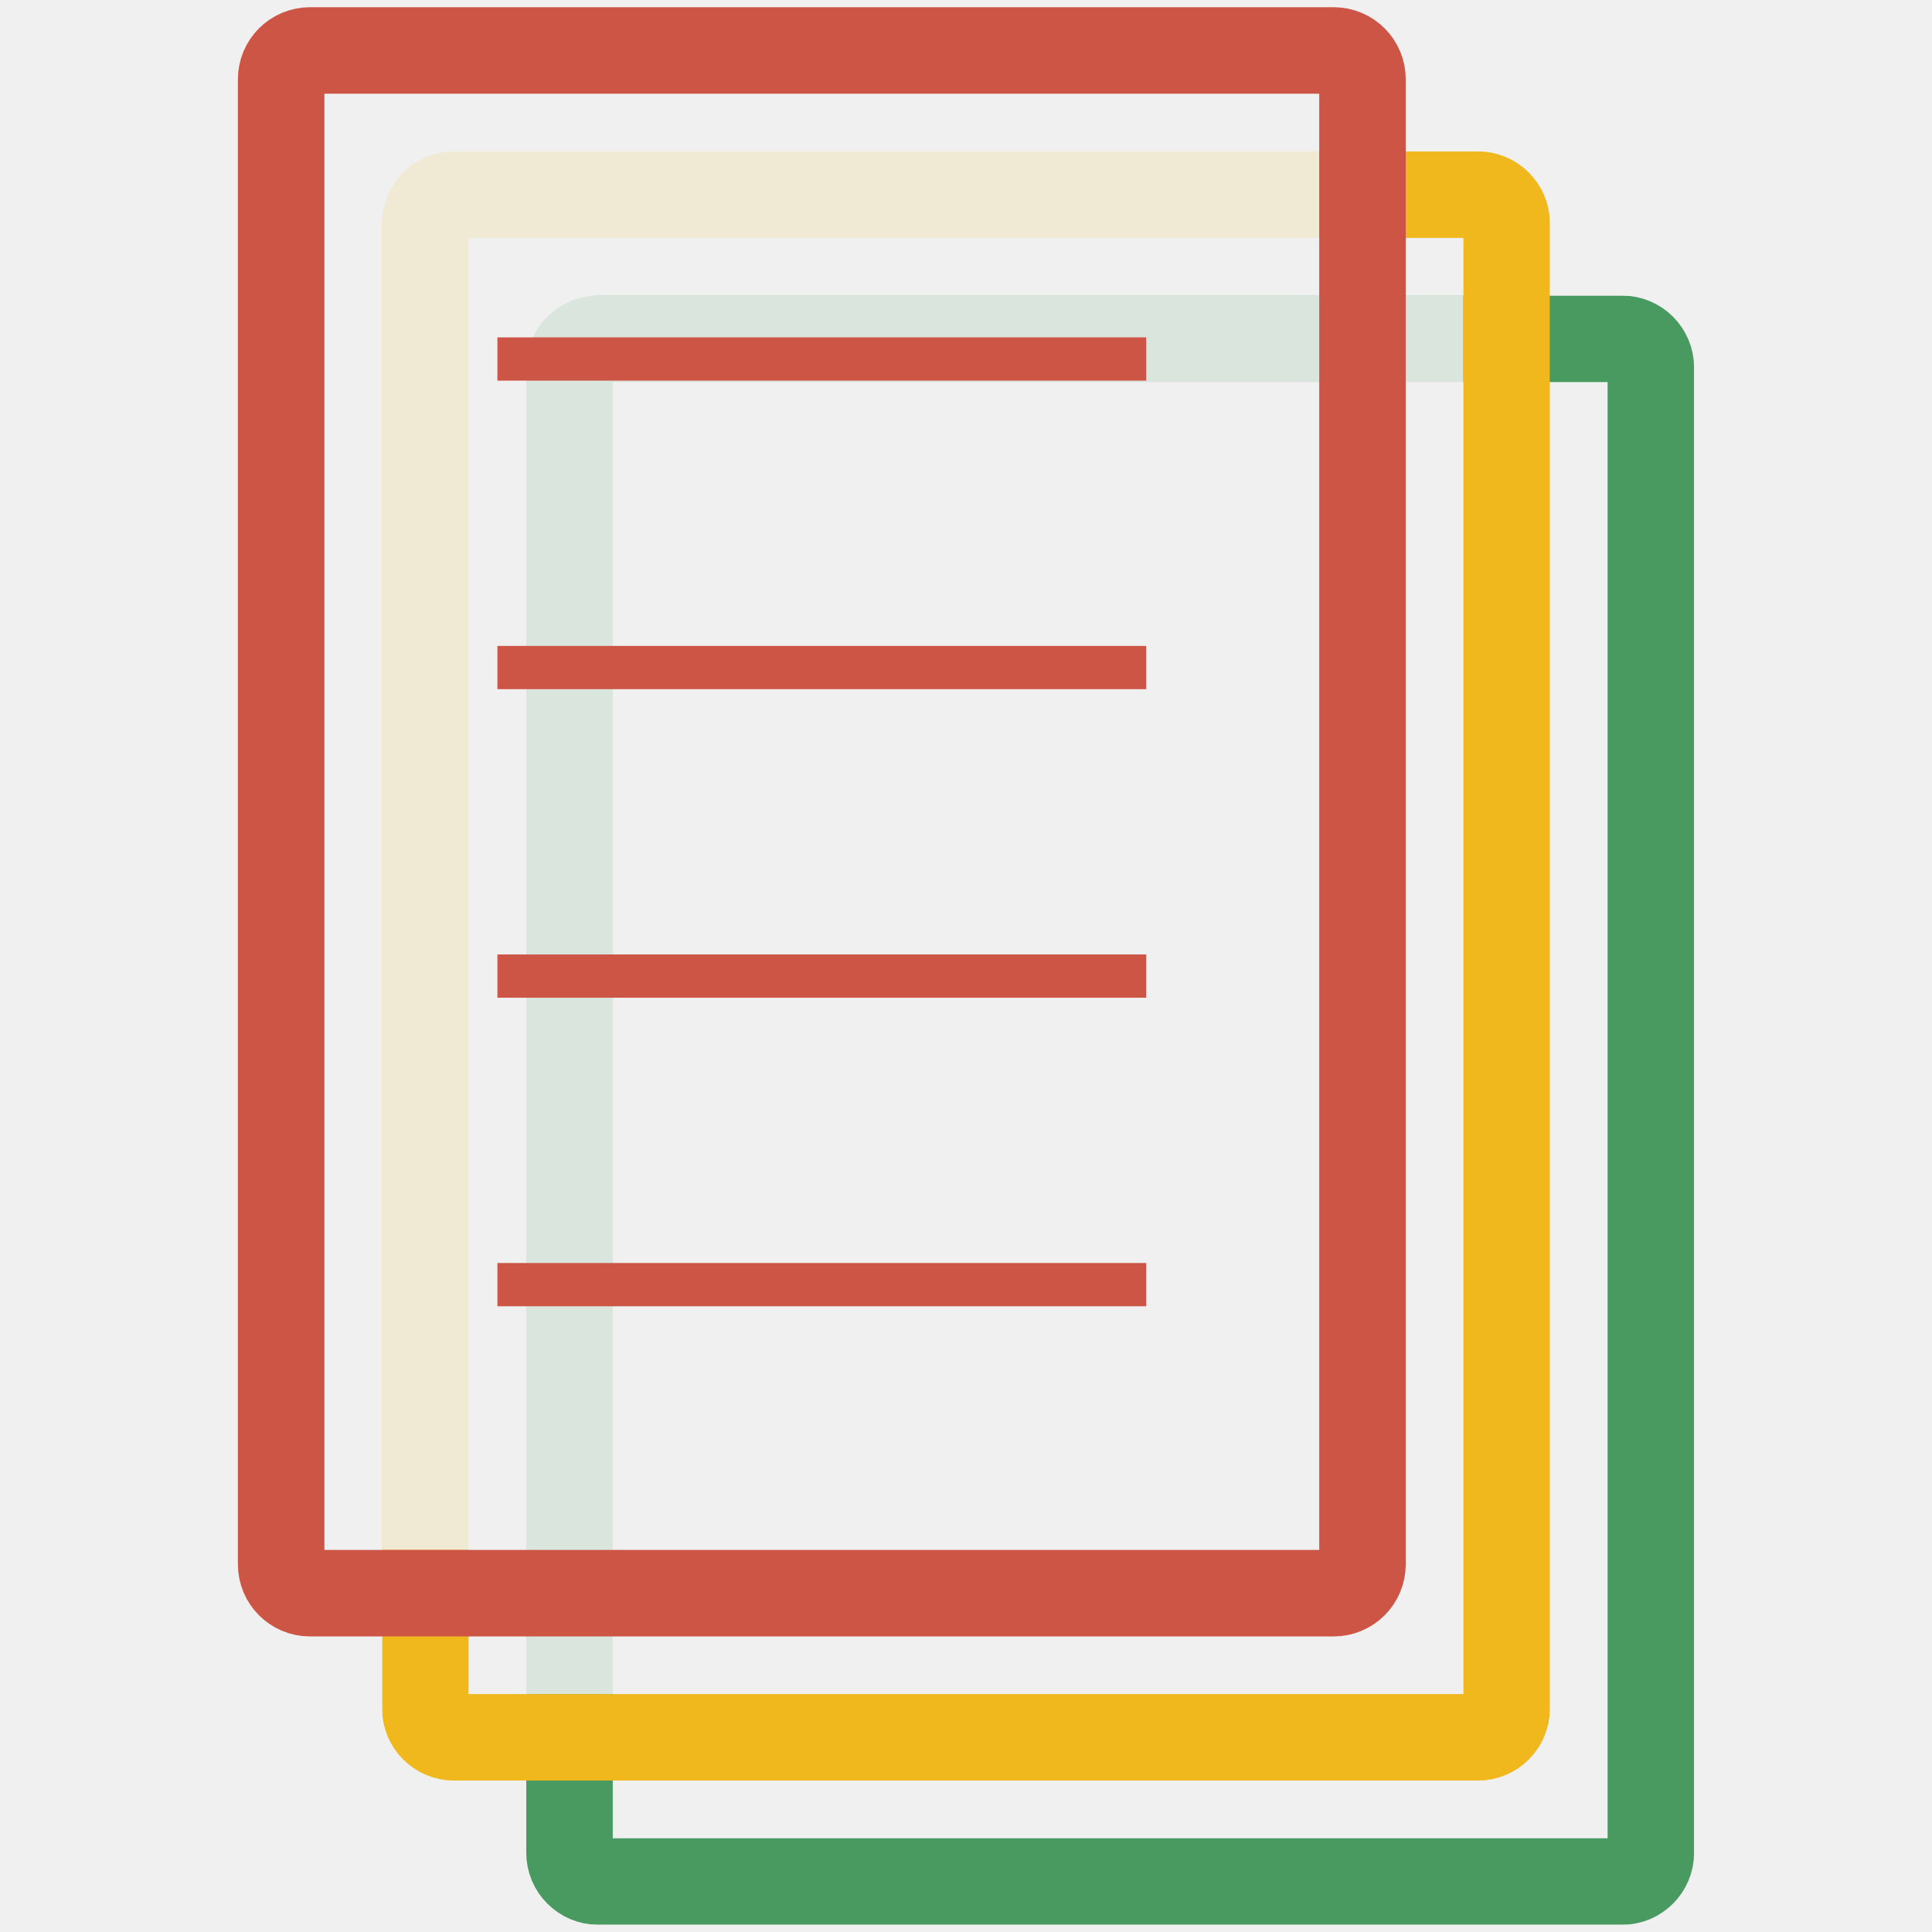
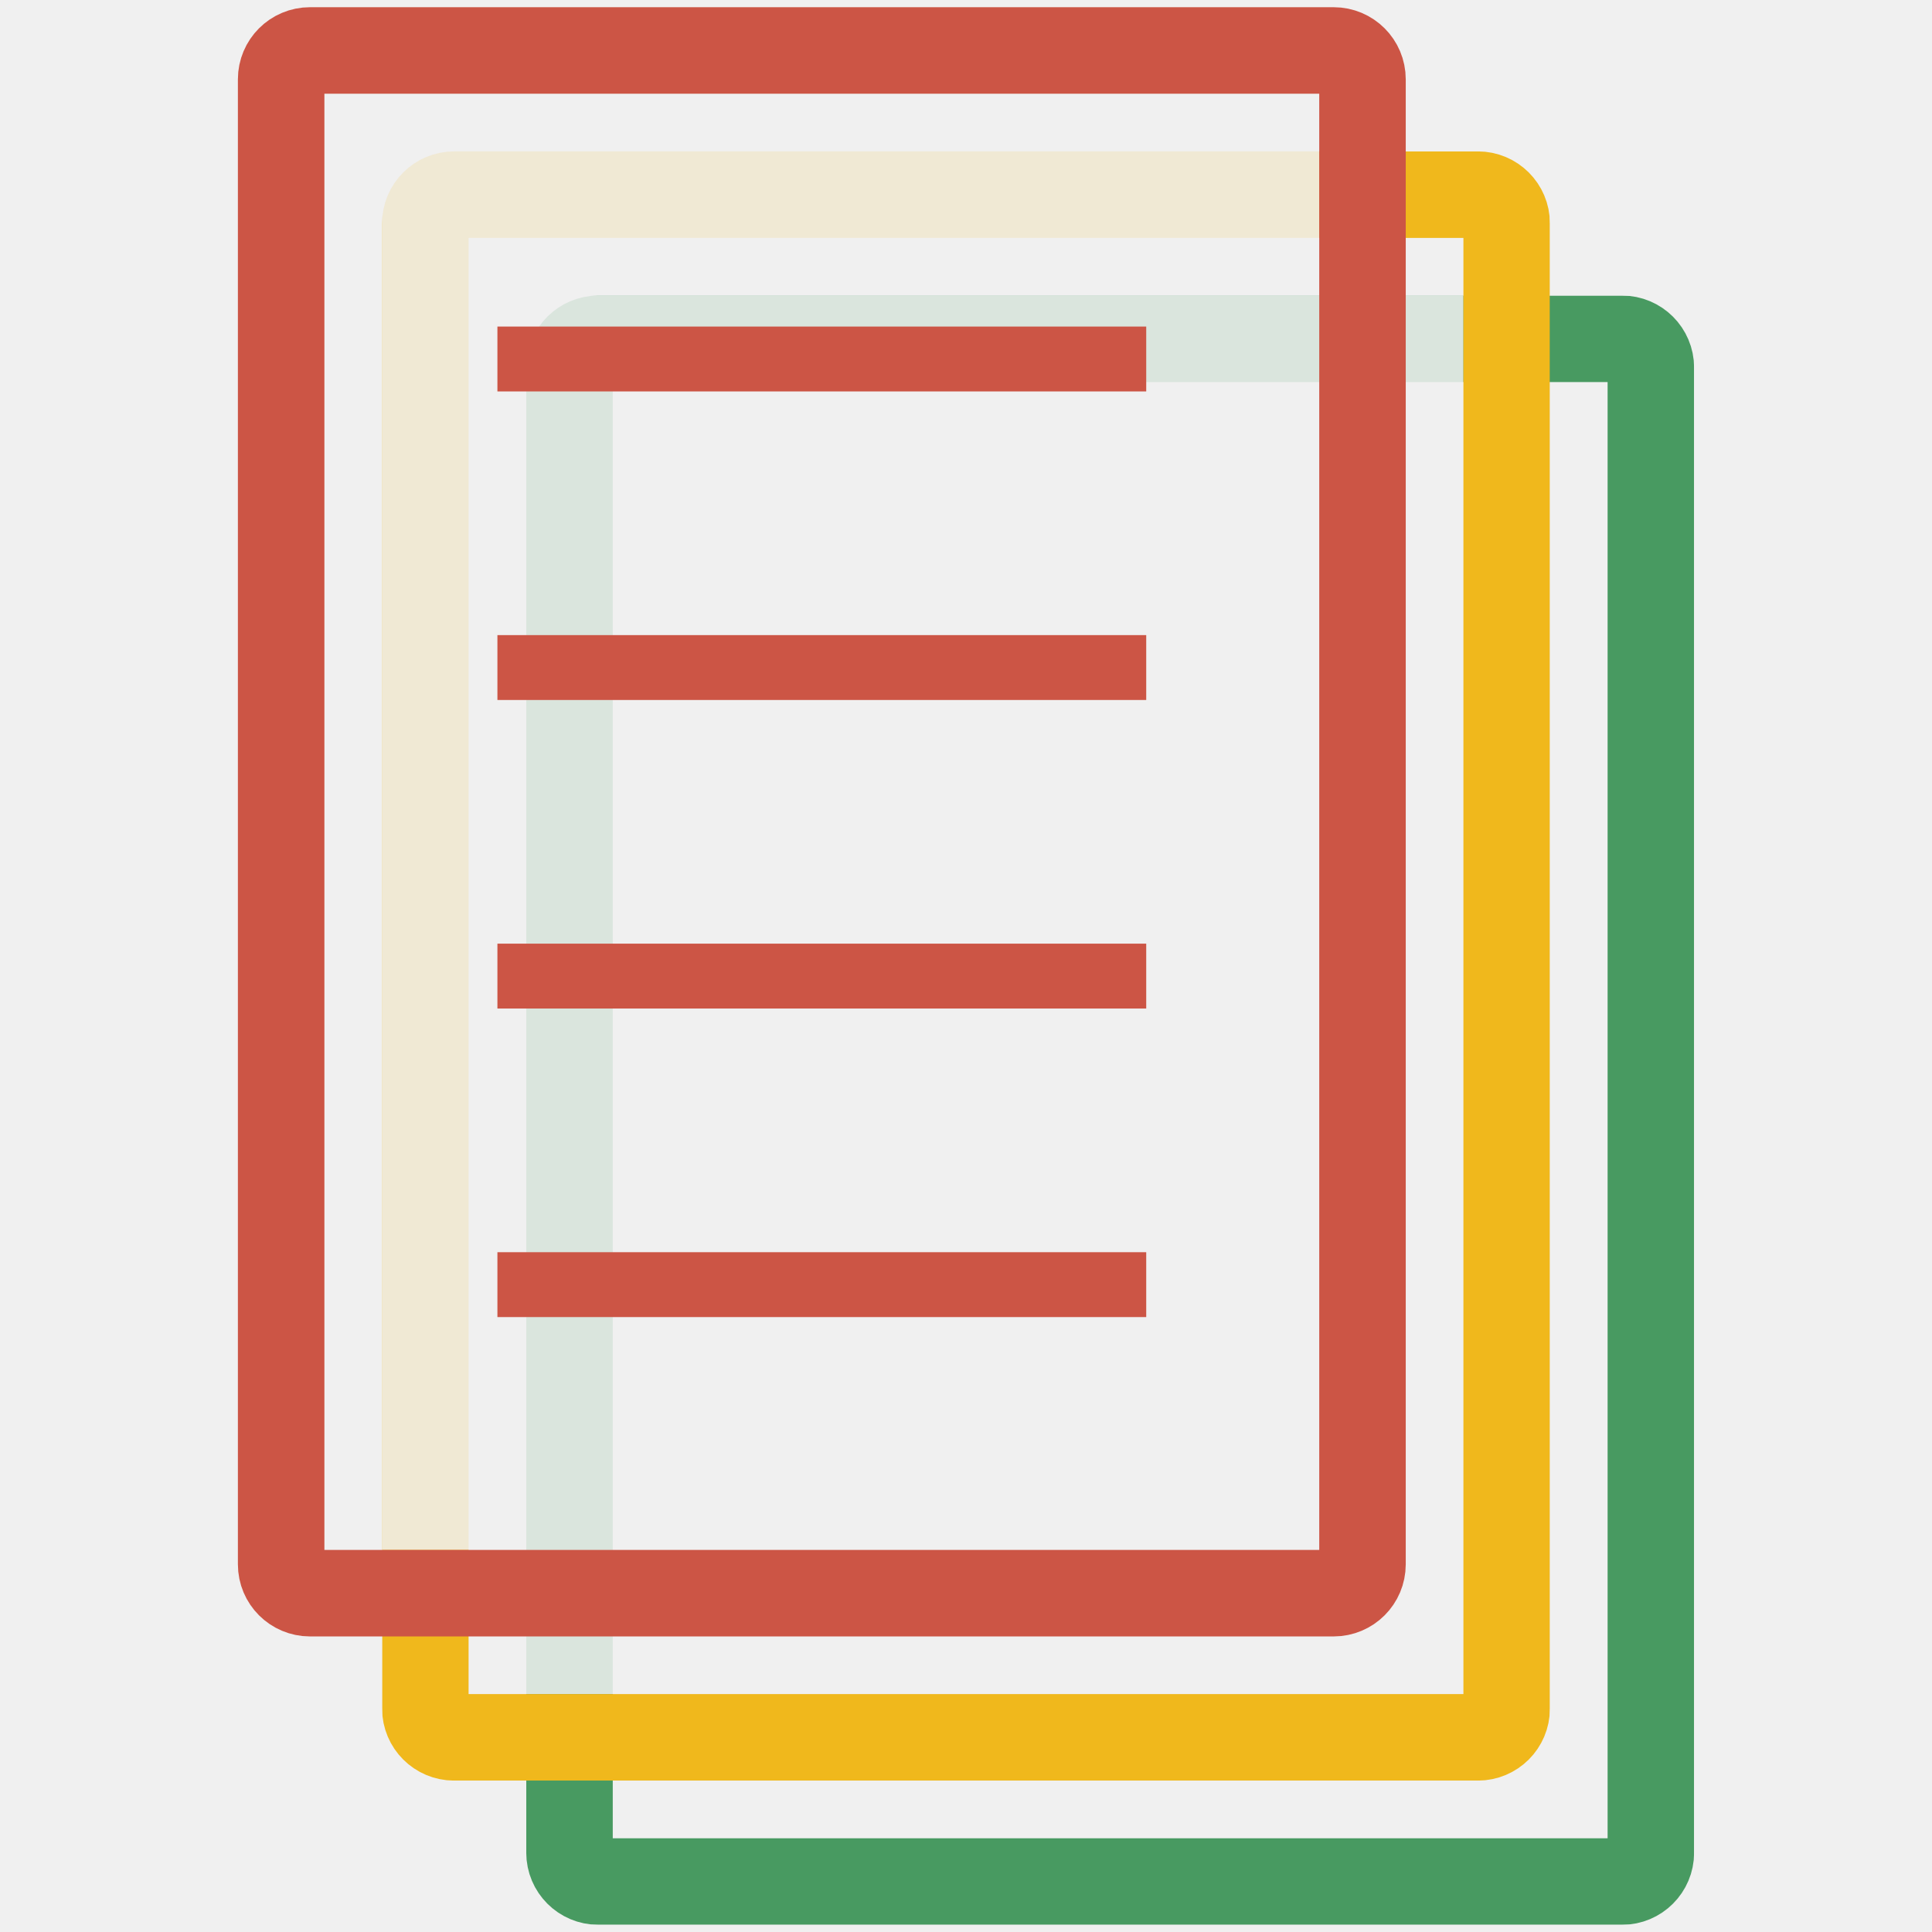
<svg xmlns="http://www.w3.org/2000/svg" xmlns:xlink="http://www.w3.org/1999/xlink" width="134.0" height="134.0">
  <defs>
    <g id="sheet">
      <rect x="0" y="0" rx="2" ry="2" width="75" height="107" class="sheet" />
    </g>
    <g id="sheet__lines">
      <path d="M 15 21.4 l 45 0" class="sheet__line" />
      <path d="M 15 42.8 l 45 0" class="sheet__line" />
      <path d="M 15 64.2 l 45 0" class="sheet__line" />
      <path d="M 15 85.6 l 45 0" class="sheet__line" />
    </g>
    <mask id="sheet-mask" width="81" height="113">
      <rect x="-3" y="-3" width="81" height="113" style="stroke: none; fill: #fff" />
      <rect x="-3" y="-3" width="65" height="97" style="stroke: none; fill: #222" />
    </mask>
  </defs>
  <style>
    .sheet { stroke-width: 6; fill: none; }
    .sheet--red { stroke: #cc5545; }
    .sheet--yellow { stroke: #f0b81c; }
    .sheet--green { stroke: #489a61; }
-     .sheet__line { stroke-width: 3; fill: none; }
+     .sheet__line { stroke-width: 4.5; fill: none; }
  </style>
  <g transform="translate(19.5, 3.5)">
    <g class="sheet--green" transform="translate(20, 20)">
      <use x="0" y="0" xlink:href="#sheet" mask="url(#sheet-mask)" />
    </g>
    <g class="sheet--yellow" transform="translate(10, 10)">
      <use x="0" y="0" xlink:href="#sheet" mask="url(#sheet-mask)" />
    </g>
    <g class="sheet--red">
      <use x="0" y="0" xlink:href="#sheet" />
      <use x="0" y="0" xlink:href="#sheet__lines" />
    </g>
  </g>
</svg>
